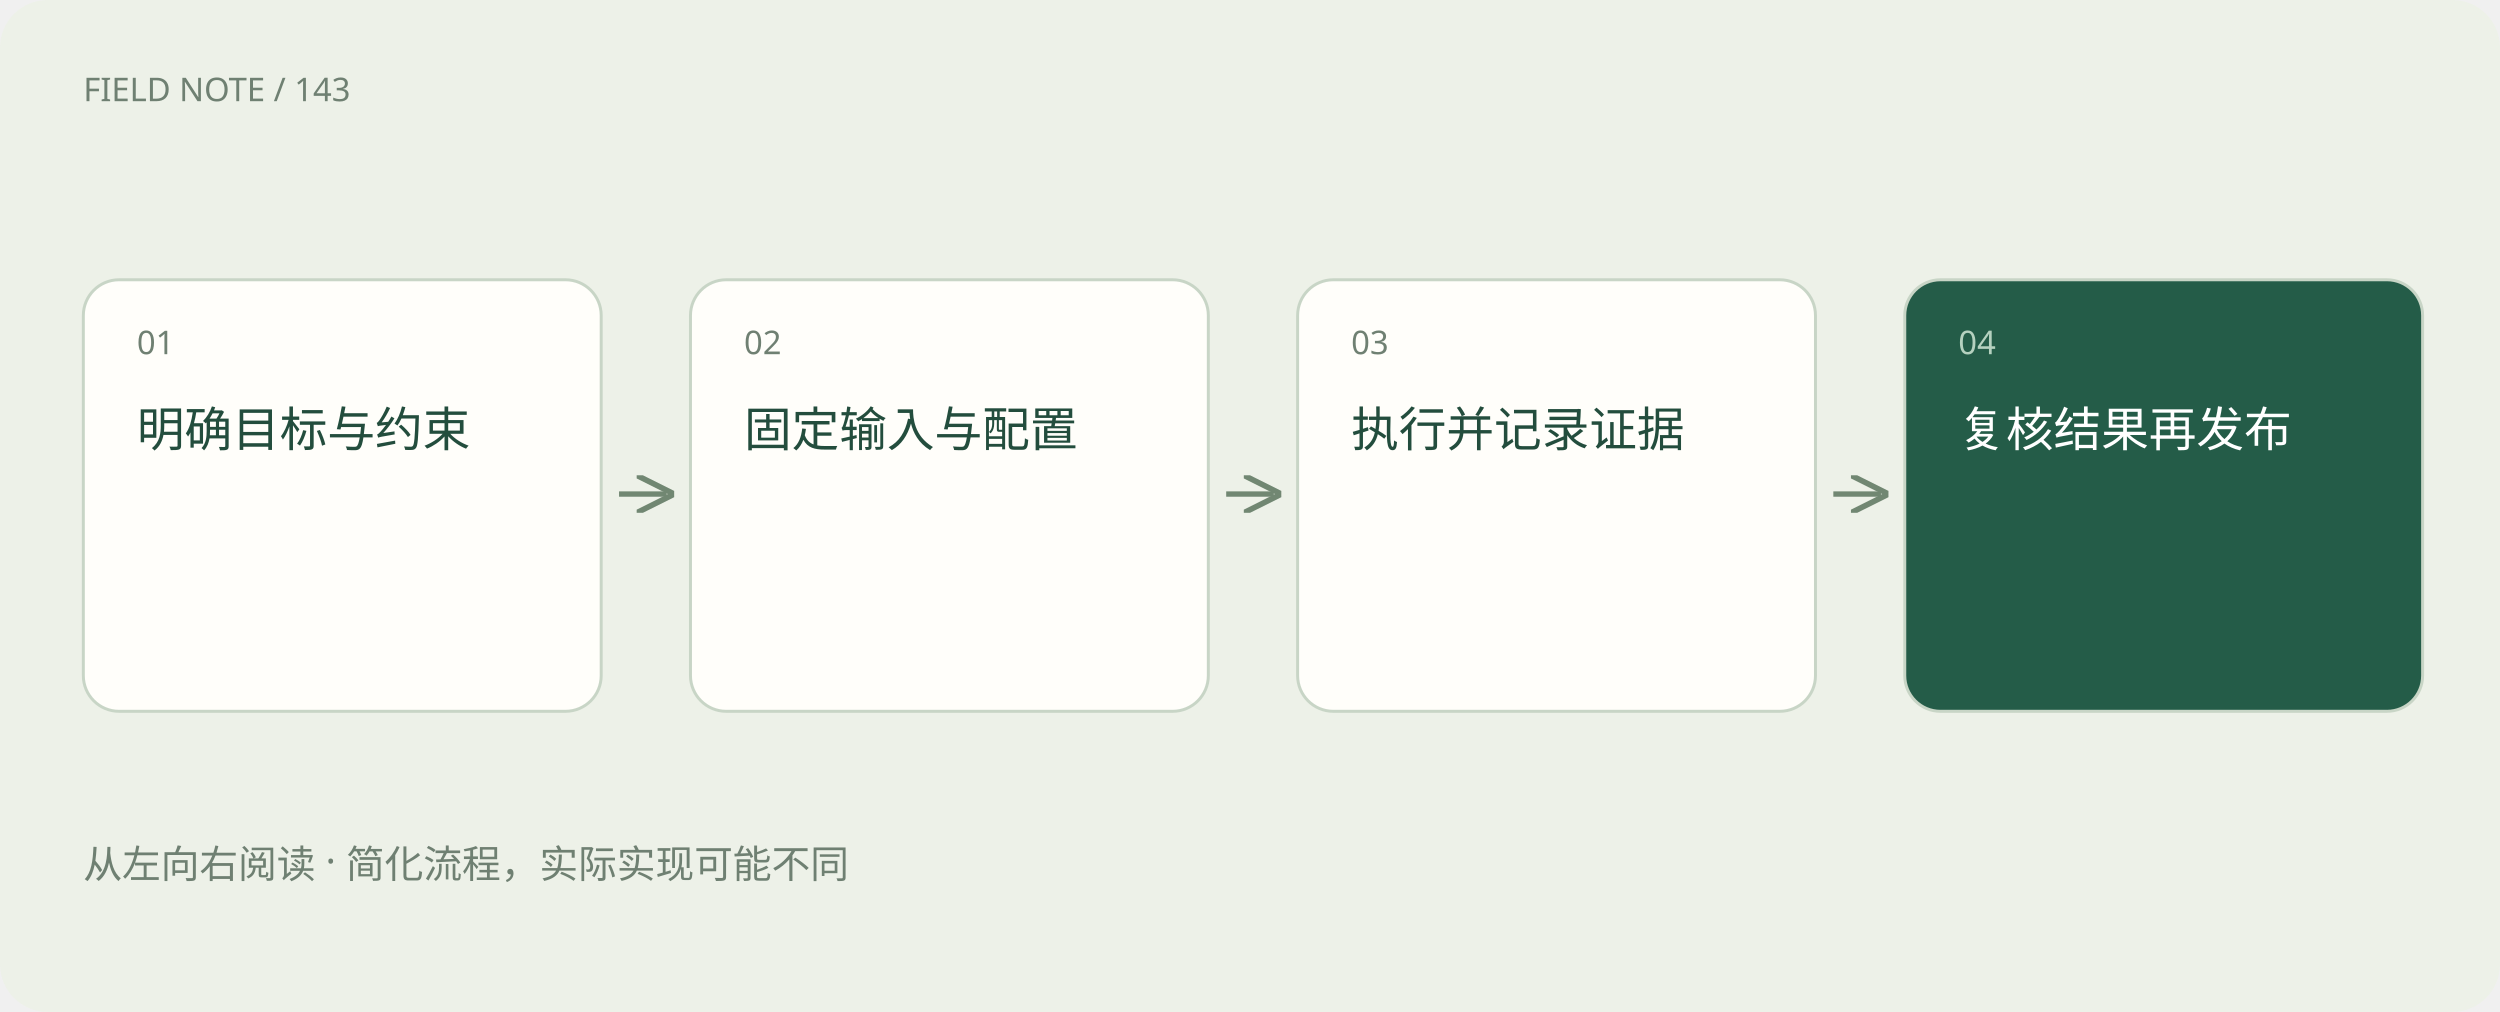
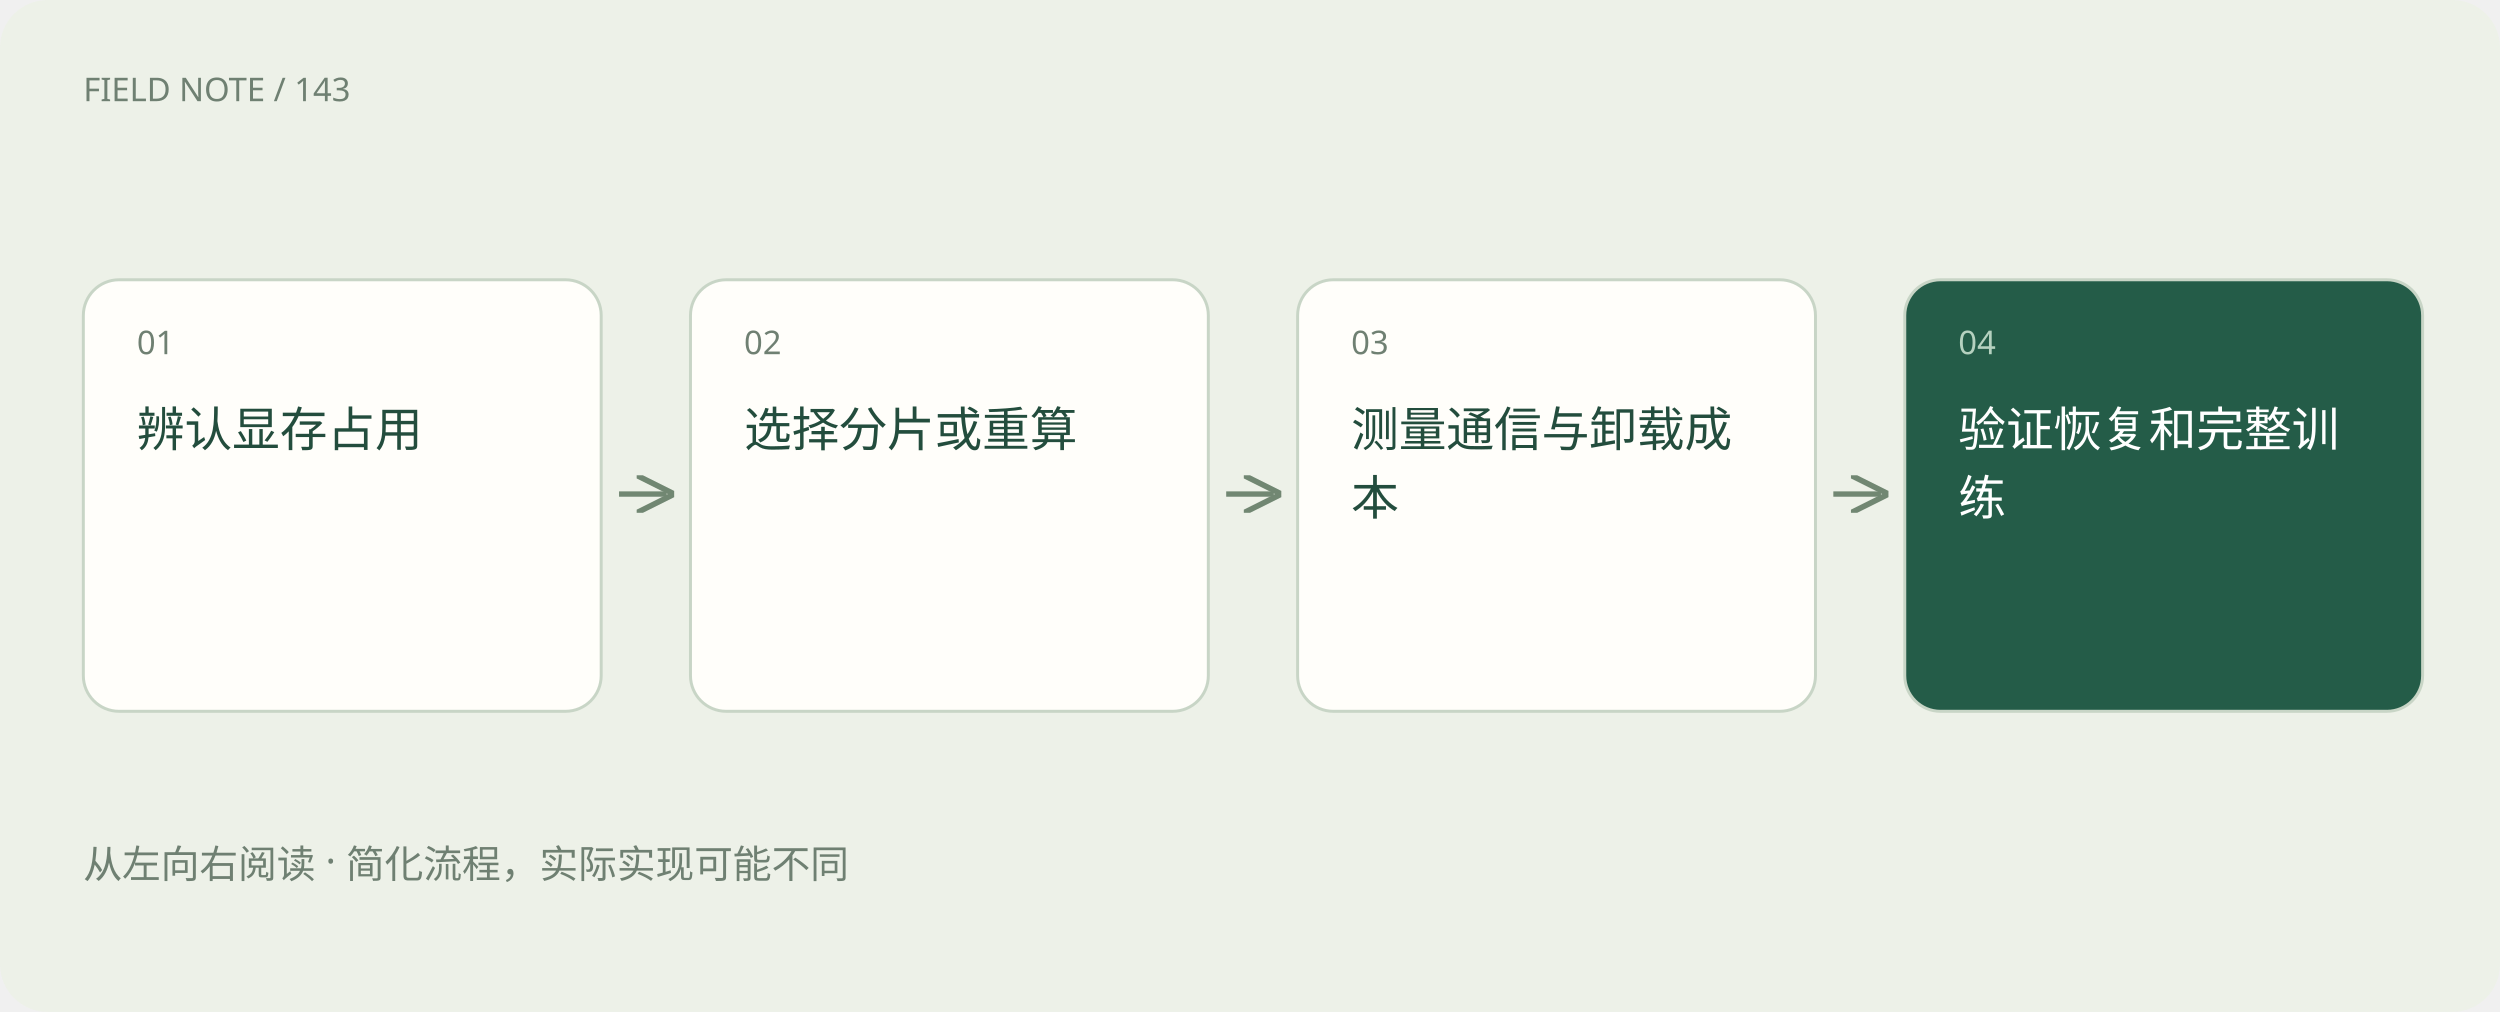
<svg xmlns="http://www.w3.org/2000/svg" viewBox="0 0 840 340" role="img" aria-labelledby="title desc">
  <defs>
    <marker id="arrow" viewBox="0 0 10 10" refX="8" refY="5" markerWidth="7" markerHeight="7" orient="auto">
      <path d="M0 0L10 5L0 10" fill="none" stroke="#718772" stroke-width="1.5" />
    </marker>
  </defs>
  <rect width="840" height="340" rx="16" fill="#edf1e8" />
  <g font-family="PingFang SC,Microsoft YaHei,sans-serif">
    <text x="28" y="34" text-anchor="start" fill="#6f8072" font-size="11">FIELD NOTE / 143</text>
    <rect x="28" y="94" width="174" height="145" rx="12" fill="#fffefa" stroke="#c8d5c6" />
    <text x="46" y="119" text-anchor="start" fill="#6f8072" font-size="11">01</text>
-     <text x="46" y="150" text-anchor="start" fill="#234d3d" font-size="16">明确目标与约束</text>
+     <text x="46" y="150" text-anchor="start" fill="#234d3d" font-size="16">辨认显存占用</text>
    <path d="M208 166 H224" fill="none" stroke="#718772" stroke-width="1.8" marker-end="url(#arrow)" />
    <rect x="232" y="94" width="174" height="145" rx="12" fill="#fffefa" stroke="#c8d5c6" />
    <text x="250" y="119" text-anchor="start" fill="#6f8072" font-size="11">02</text>
-     <text x="250" y="150" text-anchor="start" fill="#234d3d" font-size="16">固定输入与配置</text>
+     <text x="250" y="150" text-anchor="start" fill="#234d3d" font-size="16">选择分片或重算</text>
    <path d="M412 166 H428" fill="none" stroke="#718772" stroke-width="1.8" marker-end="url(#arrow)" />
    <rect x="436" y="94" width="174" height="145" rx="12" fill="#fffefa" stroke="#c8d5c6" />
    <text x="454" y="119" text-anchor="start" fill="#6f8072" font-size="11">03</text>
-     <text x="454" y="150" text-anchor="start" fill="#234d3d" font-size="16">执行并记录证据</text>
+     <text x="454" y="150" text-anchor="start" fill="#234d3d" font-size="16">测量通信与卸载成</text>
+     <text x="454" y="173" text-anchor="start" fill="#234d3d" font-size="16">本</text>
    <path d="M616 166 H632" fill="none" stroke="#718772" stroke-width="1.8" marker-end="url(#arrow)" />
    <rect x="640" y="94" width="174" height="145" rx="12" fill="#245c48" stroke="#c8d5c6" />
    <text x="658" y="119" text-anchor="start" fill="#b5d1bf" font-size="11">04</text>
-     <text x="658" y="150" text-anchor="start" fill="#fff" font-size="16">复核结果再发布</text>
+     <text x="658" y="150" text-anchor="start" fill="#fff" font-size="16">验证恢复和完整训</text>
+     <text x="658" y="173" text-anchor="start" fill="#fff" font-size="16">练</text>
    <text x="28" y="295" text-anchor="start" fill="#6f8072" font-size="13">从左向右阅读 · 简化流程，实际实现可能不同</text>
  </g>
</svg>
